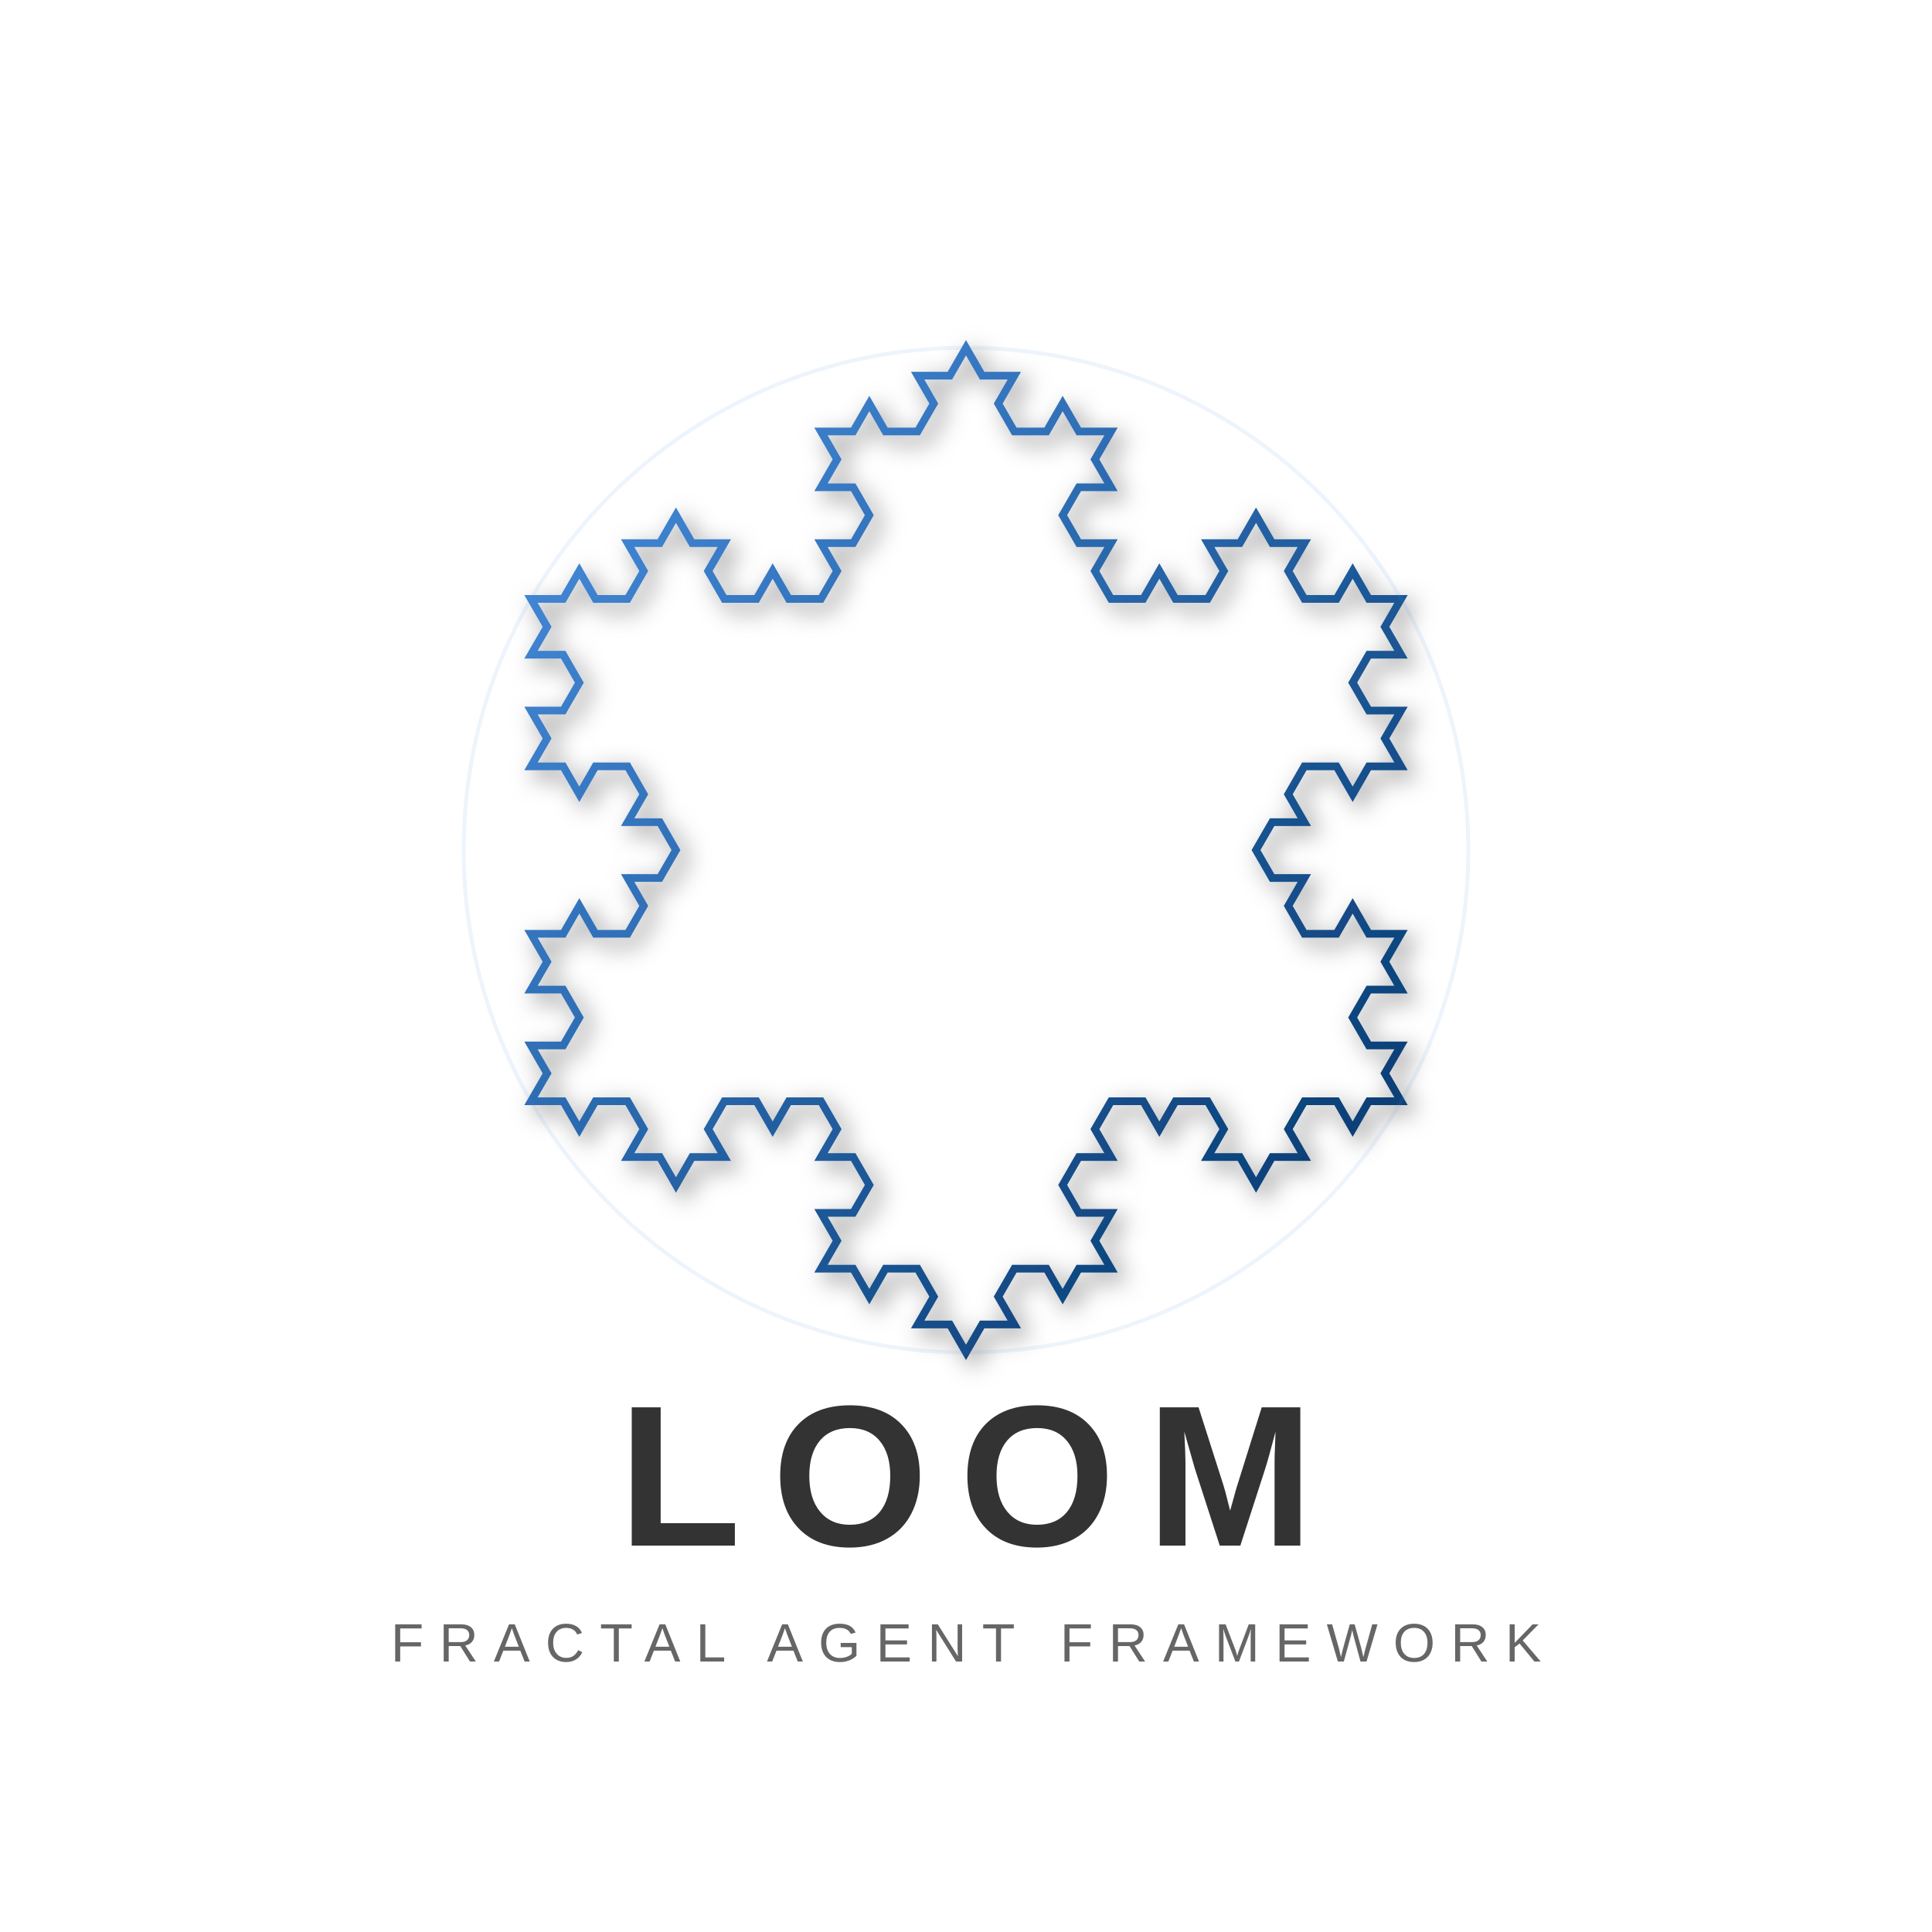
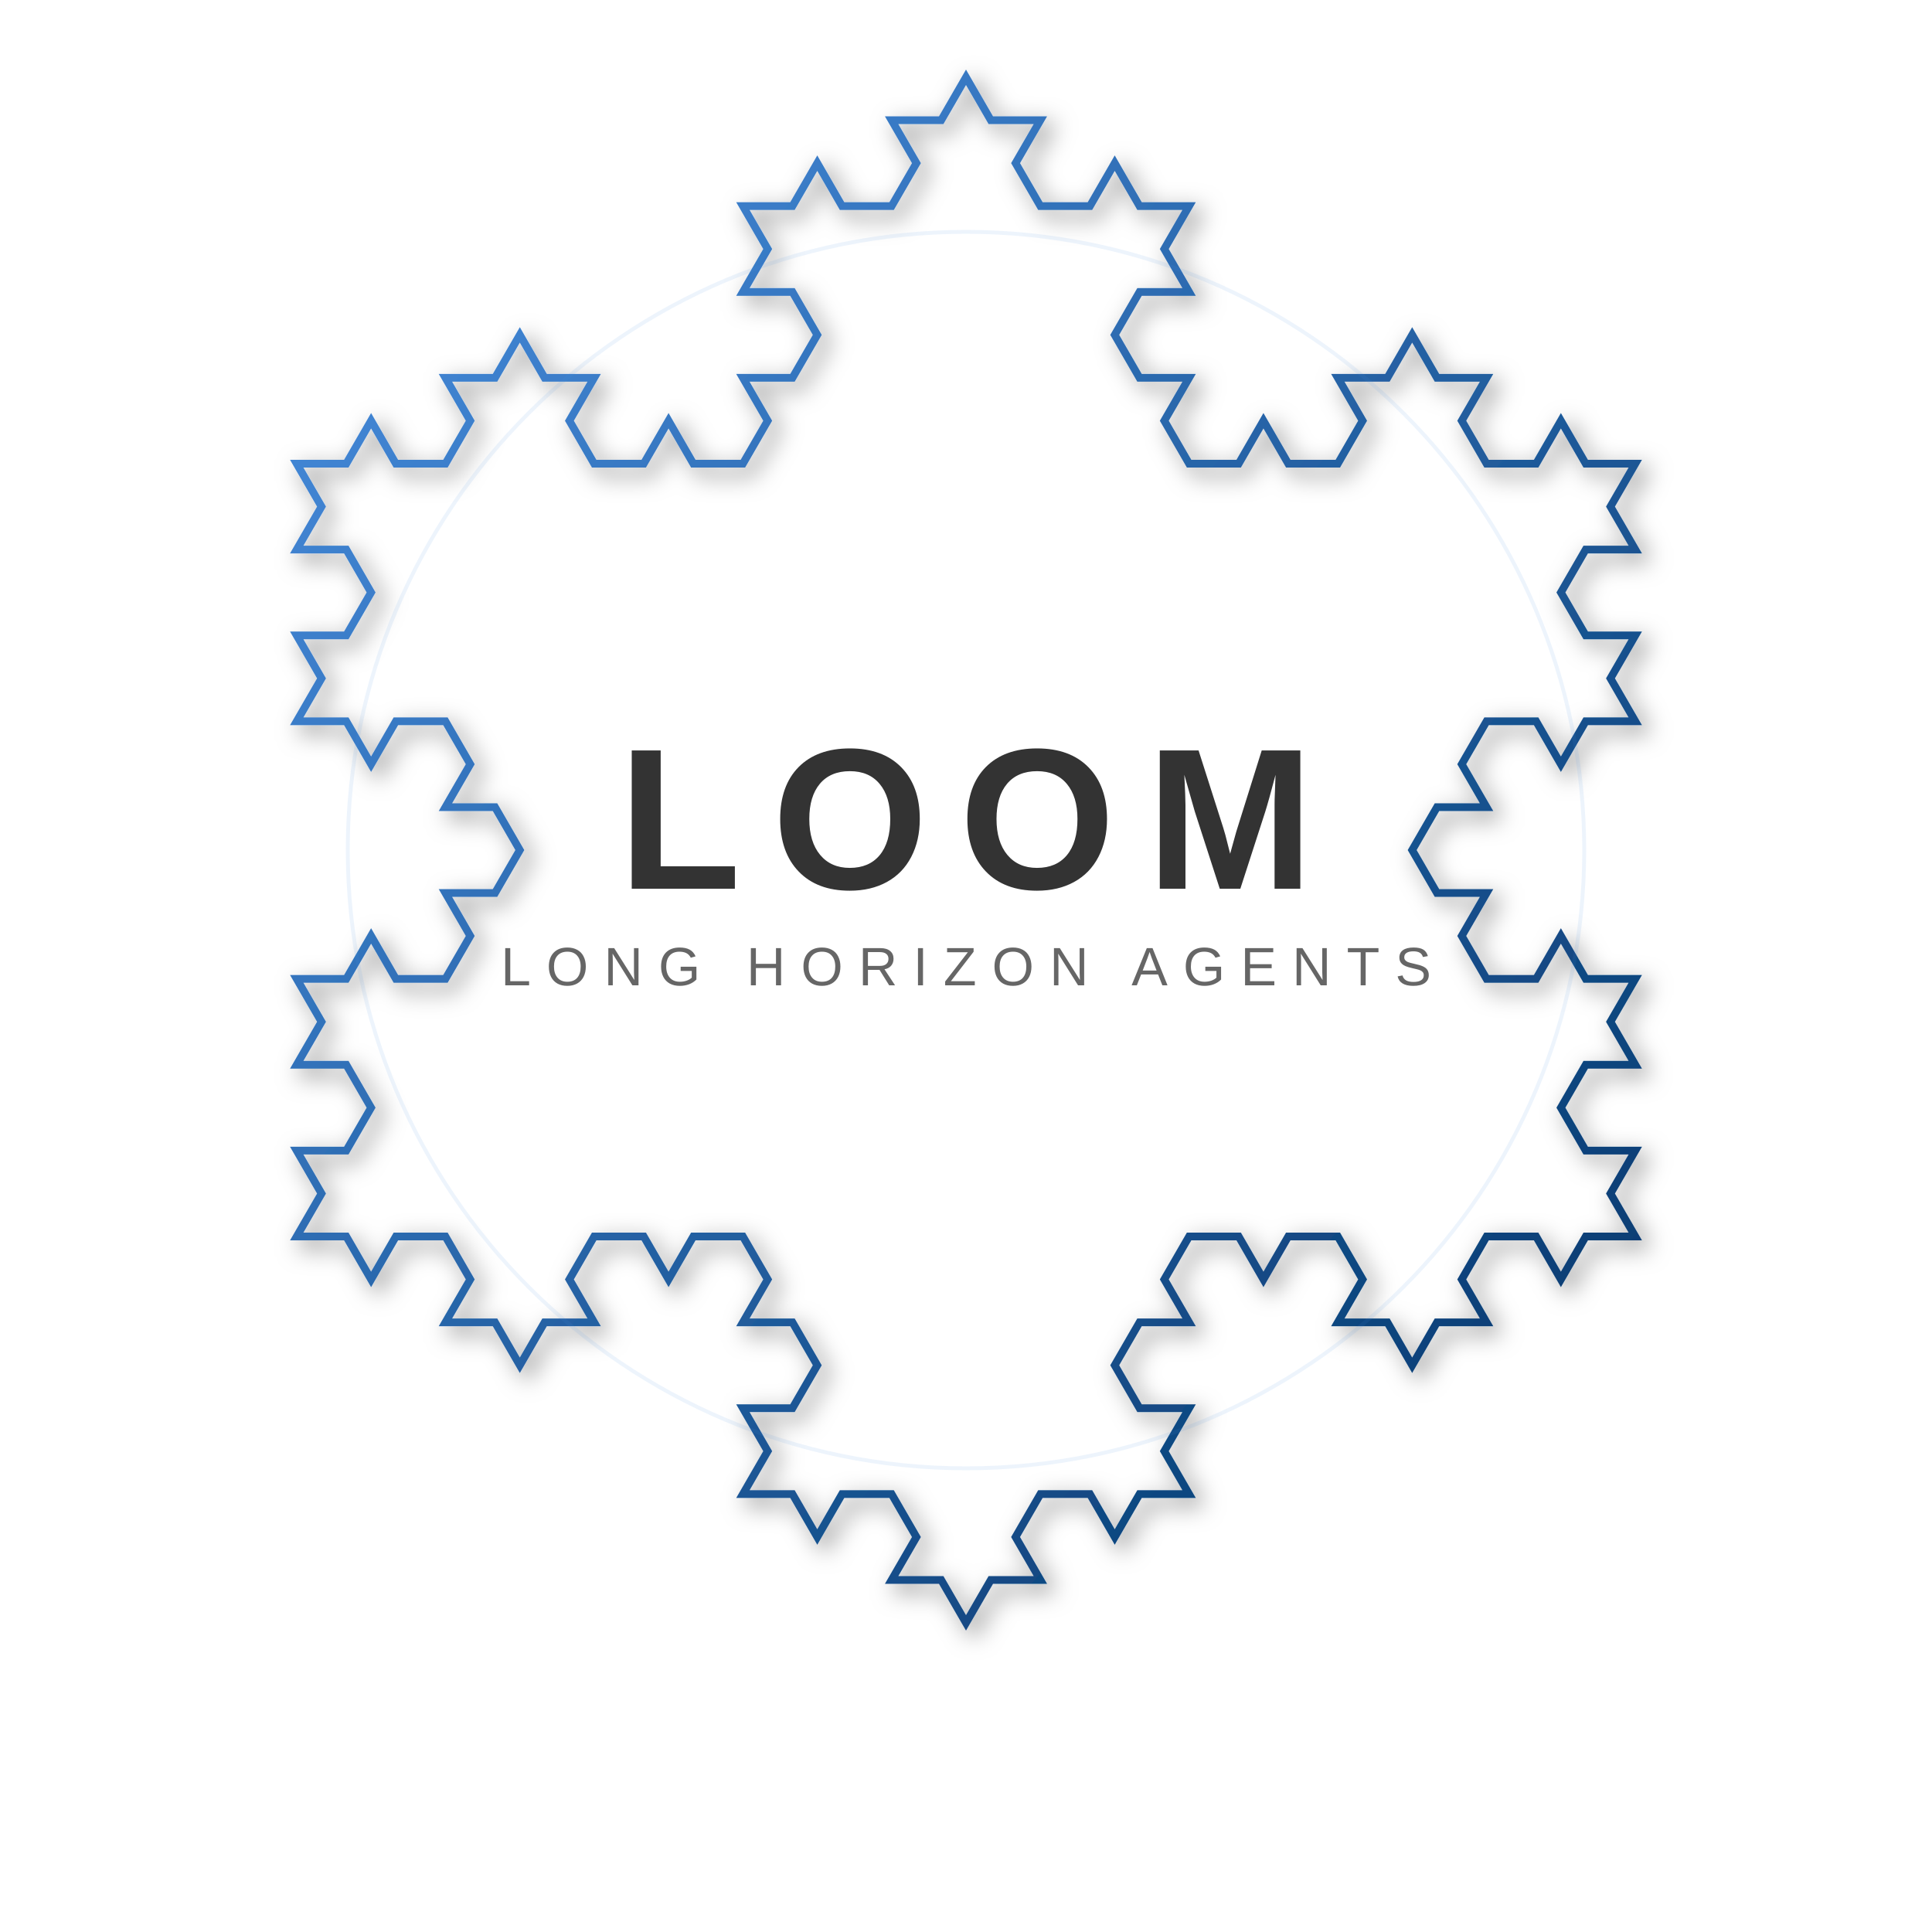
- <svg xmlns="http://www.w3.org/2000/svg" width="500" height="500" viewBox="0 0 500 500">
+ <svg xmlns="http://www.w3.org/2000/svg" width="400" height="400" viewBox="0 0 500 500">
  <defs>
    <linearGradient id="glow" x1="0%" y1="0%" x2="100%" y2="100%">
      <stop offset="0%" style="stop-color:#4a90e2;stop-opacity:1" />
      <stop offset="100%" style="stop-color:#003366;stop-opacity:1" />
    </linearGradient>
    <filter id="shadow" x="-20%" y="-20%" width="140%" height="140%">
      <feGaussianBlur in="SourceAlpha" stdDeviation="3" />
      <feOffset dx="2" dy="2" result="offsetblur" />
      <feComponentTransfer>
        <feFuncA type="linear" slope="0.5" />
      </feComponentTransfer>
      <feMerge>
        <feMergeNode />
        <feMergeNode in="SourceGraphic" />
      </feMerge>
    </filter>
  </defs>
  <rect width="500" height="500" fill="white" />
-   <path d="M 250.00,90.00 L 254.17,97.22 L 254.17,97.22 L 262.51,97.22 L 262.51,97.22 L 258.34,104.44 L 258.34,104.44 L 262.51,111.67 L 262.51,111.67 L 270.85,111.67 L 270.85,111.67 L 275.02,104.44 L 275.02,104.44 L 279.19,111.67 L 279.19,111.67 L 287.53,111.67 L 287.53,111.67 L 283.36,118.89 L 283.36,118.89 L 287.53,126.11 L 287.53,126.11 L 279.19,126.11 L 279.19,126.11 L 275.02,133.33 L 275.02,133.33 L 279.19,140.56 L 279.19,140.56 L 287.53,140.56 L 287.53,140.56 L 283.36,147.78 L 283.36,147.78 L 287.53,155.00 L 287.53,155.00 L 295.87,155.00 L 295.87,155.00 L 300.04,147.78 L 300.04,147.78 L 304.21,155.00 L 304.21,155.00 L 312.55,155.00 L 312.55,155.00 L 316.72,147.78 L 316.72,147.78 L 312.55,140.56 L 312.55,140.56 L 320.89,140.56 L 320.89,140.56 L 325.06,133.33 L 325.06,133.33 L 329.23,140.56 L 329.23,140.56 L 337.56,140.56 L 337.56,140.56 L 333.40,147.78 L 333.40,147.78 L 337.56,155.00 L 337.56,155.00 L 345.90,155.00 L 345.90,155.00 L 350.07,147.78 L 350.07,147.78 L 354.24,155.00 L 354.24,155.00 L 362.58,155.00 L 362.58,155.00 L 358.41,162.22 L 358.41,162.22 L 362.58,169.44 L 362.58,169.44 L 354.24,169.44 L 354.24,169.44 L 350.07,176.67 L 350.07,176.67 L 354.24,183.89 L 354.24,183.89 L 362.58,183.89 L 362.58,183.89 L 358.41,191.11 L 358.41,191.11 L 362.58,198.33 L 362.58,198.33 L 354.24,198.33 L 354.24,198.33 L 350.07,205.56 L 350.07,205.56 L 345.90,198.33 L 345.90,198.33 L 337.56,198.33 L 337.56,198.33 L 333.40,205.56 L 333.40,205.56 L 337.56,212.78 L 337.56,212.78 L 329.23,212.78 L 329.23,212.78 L 325.06,220.00 L 325.06,220.00 L 329.23,227.22 L 329.23,227.22 L 337.56,227.22 L 337.56,227.22 L 333.40,234.44 L 333.40,234.44 L 337.56,241.67 L 337.56,241.67 L 345.90,241.67 L 345.90,241.67 L 350.07,234.44 L 350.07,234.44 L 354.24,241.67 L 354.24,241.67 L 362.58,241.67 L 362.58,241.67 L 358.41,248.89 L 358.41,248.89 L 362.58,256.11 L 362.58,256.11 L 354.24,256.11 L 354.24,256.11 L 350.07,263.33 L 350.07,263.33 L 354.24,270.56 L 354.24,270.56 L 362.58,270.56 L 362.58,270.56 L 358.41,277.78 L 358.41,277.78 L 362.58,285.00 L 354.24,285.00 L 354.24,285.00 L 350.07,292.22 L 350.07,292.22 L 345.90,285.00 L 345.90,285.00 L 337.56,285.00 L 337.56,285.00 L 333.40,292.22 L 333.40,292.22 L 337.56,299.44 L 337.56,299.44 L 329.23,299.44 L 329.23,299.44 L 325.06,306.67 L 325.06,306.67 L 320.89,299.44 L 320.89,299.44 L 312.55,299.44 L 312.55,299.44 L 316.72,292.22 L 316.72,292.22 L 312.55,285.00 L 312.55,285.00 L 304.21,285.00 L 304.21,285.00 L 300.04,292.22 L 300.04,292.22 L 295.87,285.00 L 295.87,285.00 L 287.53,285.00 L 287.53,285.00 L 283.36,292.22 L 283.36,292.22 L 287.53,299.44 L 287.53,299.44 L 279.19,299.44 L 279.19,299.44 L 275.02,306.67 L 275.02,306.67 L 279.19,313.89 L 279.19,313.89 L 287.53,313.89 L 287.53,313.89 L 283.36,321.11 L 283.36,321.11 L 287.53,328.33 L 287.53,328.33 L 279.19,328.33 L 279.19,328.33 L 275.02,335.56 L 275.02,335.56 L 270.85,328.33 L 270.85,328.33 L 262.51,328.33 L 262.51,328.33 L 258.34,335.56 L 258.34,335.56 L 262.51,342.78 L 262.51,342.78 L 254.17,342.78 L 254.17,342.78 L 250.00,350.00 L 250.00,350.00 L 245.83,342.78 L 245.83,342.78 L 237.49,342.78 L 237.49,342.78 L 241.66,335.56 L 241.66,335.56 L 237.49,328.33 L 237.49,328.33 L 229.15,328.33 L 229.15,328.33 L 224.98,335.56 L 224.98,335.56 L 220.81,328.33 L 220.81,328.33 L 212.47,328.33 L 212.47,328.33 L 216.64,321.11 L 216.64,321.11 L 212.47,313.89 L 212.47,313.89 L 220.81,313.89 L 220.81,313.89 L 224.98,306.67 L 224.98,306.67 L 220.81,299.44 L 220.81,299.44 L 212.47,299.44 L 212.47,299.44 L 216.64,292.22 L 216.64,292.22 L 212.47,285.00 L 212.47,285.00 L 204.13,285.00 L 204.13,285.00 L 199.96,292.22 L 199.96,292.22 L 195.79,285.00 L 195.79,285.00 L 187.45,285.00 L 187.45,285.00 L 183.28,292.22 L 183.28,292.22 L 187.45,299.44 L 187.45,299.44 L 179.11,299.44 L 179.11,299.44 L 174.94,306.67 L 174.94,306.67 L 170.77,299.44 L 170.77,299.44 L 162.44,299.44 L 162.44,299.44 L 166.60,292.22 L 166.60,292.22 L 162.44,285.00 L 162.44,285.00 L 154.10,285.00 L 154.10,285.00 L 149.93,292.22 L 149.93,292.22 L 145.76,285.00 L 145.76,285.00 L 137.42,285.00 L 141.59,277.78 L 141.59,277.78 L 137.42,270.56 L 137.42,270.56 L 145.76,270.56 L 145.76,270.56 L 149.93,263.33 L 149.93,263.33 L 145.76,256.11 L 145.76,256.11 L 137.42,256.11 L 137.42,256.11 L 141.59,248.89 L 141.59,248.89 L 137.42,241.67 L 137.42,241.67 L 145.76,241.67 L 145.76,241.67 L 149.93,234.44 L 149.93,234.44 L 154.10,241.67 L 154.10,241.67 L 162.44,241.67 L 162.44,241.67 L 166.60,234.44 L 166.60,234.44 L 162.44,227.22 L 162.44,227.22 L 170.77,227.22 L 170.77,227.22 L 174.94,220.00 L 174.94,220.00 L 170.77,212.78 L 170.77,212.78 L 162.44,212.78 L 162.44,212.78 L 166.60,205.56 L 166.60,205.56 L 162.44,198.33 L 162.44,198.33 L 154.10,198.33 L 154.10,198.33 L 149.93,205.56 L 149.93,205.56 L 145.76,198.33 L 145.76,198.33 L 137.42,198.33 L 137.42,198.33 L 141.59,191.11 L 141.59,191.11 L 137.42,183.89 L 137.42,183.89 L 145.76,183.89 L 145.76,183.89 L 149.93,176.67 L 149.93,176.67 L 145.76,169.44 L 145.76,169.44 L 137.42,169.44 L 137.42,169.44 L 141.59,162.22 L 141.59,162.22 L 137.42,155.00 L 137.42,155.00 L 145.76,155.00 L 145.76,155.00 L 149.93,147.78 L 149.93,147.78 L 154.10,155.00 L 154.10,155.00 L 162.44,155.00 L 162.44,155.00 L 166.60,147.78 L 166.60,147.78 L 162.44,140.56 L 162.44,140.56 L 170.77,140.56 L 170.77,140.56 L 174.94,133.33 L 174.94,133.33 L 179.11,140.56 L 179.11,140.56 L 187.45,140.56 L 187.45,140.56 L 183.28,147.78 L 183.28,147.78 L 187.45,155.00 L 187.45,155.00 L 195.79,155.00 L 195.79,155.00 L 199.96,147.78 L 199.96,147.78 L 204.13,155.00 L 204.13,155.00 L 212.47,155.00 L 212.47,155.00 L 216.64,147.78 L 216.64,147.78 L 212.47,140.56 L 212.47,140.56 L 220.81,140.56 L 220.81,140.56 L 224.98,133.33 L 224.98,133.33 L 220.81,126.11 L 220.81,126.11 L 212.47,126.11 L 212.47,126.11 L 216.64,118.89 L 216.64,118.89 L 212.47,111.67 L 212.47,111.67 L 220.81,111.67 L 220.81,111.67 L 224.98,104.44 L 224.98,104.44 L 229.15,111.67 L 229.15,111.67 L 237.49,111.67 L 237.49,111.67 L 241.66,104.44 L 241.66,104.44 L 237.49,97.22 L 237.49,97.22 L 245.83,97.22 L 245.83,97.22 L 250.00,90.00 Z" stroke="url(#glow)" stroke-width="2" fill="none" filter="url(#shadow)" />
+   <path d="M 250.00,20.00 L 256.42,31.11 L 256.42,31.11 L 269.25,31.11 L 269.25,31.11 L 262.83,42.22 L 262.83,42.22 L 269.25,53.33 L 269.25,53.33 L 282.08,53.33 L 282.08,53.33 L 288.49,42.22 L 288.49,42.22 L 294.91,53.33 L 294.91,53.33 L 307.74,53.33 L 307.74,53.33 L 301.32,64.44 L 301.32,64.44 L 307.74,75.56 L 307.74,75.56 L 294.91,75.56 L 294.91,75.56 L 288.49,86.67 L 288.49,86.67 L 294.91,97.78 L 294.91,97.78 L 307.74,97.78 L 307.74,97.78 L 301.32,108.89 L 301.32,108.89 L 307.74,120.00 L 307.74,120.00 L 320.57,120.00 L 320.57,120.00 L 326.98,108.89 L 326.98,108.89 L 333.40,120.00 L 333.40,120.00 L 346.23,120.00 L 346.23,120.00 L 352.64,108.89 L 352.64,108.89 L 346.23,97.78 L 346.23,97.78 L 359.06,97.78 L 359.06,97.78 L 365.47,86.67 L 365.47,86.67 L 371.89,97.78 L 371.89,97.78 L 384.72,97.78 L 384.72,97.78 L 378.30,108.89 L 378.30,108.89 L 384.72,120.00 L 384.72,120.00 L 397.55,120.00 L 397.55,120.00 L 403.96,108.89 L 403.96,108.89 L 410.38,120.00 L 410.38,120.00 L 423.21,120.00 L 423.21,120.00 L 416.79,131.11 L 416.79,131.11 L 423.21,142.22 L 423.21,142.22 L 410.38,142.22 L 410.38,142.22 L 403.96,153.33 L 403.96,153.33 L 410.38,164.44 L 410.38,164.44 L 423.21,164.44 L 423.21,164.44 L 416.79,175.56 L 416.79,175.56 L 423.21,186.67 L 423.21,186.67 L 410.38,186.67 L 410.38,186.67 L 403.96,197.78 L 403.96,197.78 L 397.55,186.67 L 397.55,186.67 L 384.72,186.67 L 384.72,186.67 L 378.30,197.78 L 378.30,197.78 L 384.72,208.89 L 384.72,208.89 L 371.89,208.89 L 371.89,208.89 L 365.47,220.00 L 365.47,220.00 L 371.89,231.11 L 371.89,231.11 L 384.72,231.11 L 384.72,231.11 L 378.30,242.22 L 378.30,242.22 L 384.72,253.33 L 384.72,253.33 L 397.55,253.33 L 397.55,253.33 L 403.96,242.22 L 403.96,242.22 L 410.38,253.33 L 410.38,253.33 L 423.21,253.33 L 423.21,253.33 L 416.79,264.44 L 416.79,264.44 L 423.21,275.56 L 423.21,275.56 L 410.38,275.56 L 410.38,275.56 L 403.96,286.67 L 403.96,286.67 L 410.38,297.78 L 410.38,297.78 L 423.21,297.78 L 423.21,297.78 L 416.79,308.89 L 416.79,308.89 L 423.21,320.00 L 410.38,320.00 L 410.38,320.00 L 403.96,331.11 L 403.96,331.11 L 397.55,320.00 L 397.55,320.00 L 384.72,320.00 L 384.72,320.00 L 378.30,331.11 L 378.30,331.11 L 384.72,342.22 L 384.72,342.22 L 371.89,342.22 L 371.89,342.22 L 365.47,353.33 L 365.47,353.33 L 359.06,342.22 L 359.06,342.22 L 346.23,342.22 L 346.23,342.22 L 352.64,331.11 L 352.64,331.11 L 346.23,320.00 L 346.23,320.00 L 333.40,320.00 L 333.40,320.00 L 326.98,331.11 L 326.98,331.11 L 320.57,320.00 L 320.57,320.00 L 307.74,320.00 L 307.74,320.00 L 301.32,331.11 L 301.32,331.11 L 307.74,342.22 L 307.74,342.22 L 294.91,342.22 L 294.91,342.22 L 288.49,353.33 L 288.49,353.33 L 294.91,364.44 L 294.91,364.44 L 307.74,364.44 L 307.74,364.44 L 301.32,375.56 L 301.32,375.56 L 307.74,386.67 L 307.74,386.67 L 294.91,386.67 L 294.91,386.67 L 288.49,397.78 L 288.49,397.78 L 282.08,386.67 L 282.08,386.67 L 269.25,386.67 L 269.25,386.67 L 262.83,397.78 L 262.83,397.78 L 269.25,408.89 L 269.25,408.89 L 256.42,408.89 L 256.42,408.89 L 250.00,420.00 L 250.00,420.00 L 243.58,408.89 L 243.58,408.89 L 230.75,408.89 L 230.75,408.89 L 237.17,397.78 L 237.17,397.78 L 230.75,386.67 L 230.75,386.67 L 217.92,386.67 L 217.92,386.67 L 211.51,397.78 L 211.51,397.78 L 205.09,386.67 L 205.09,386.67 L 192.26,386.67 L 192.26,386.67 L 198.68,375.56 L 198.68,375.56 L 192.26,364.44 L 192.26,364.44 L 205.09,364.44 L 205.09,364.44 L 211.51,353.33 L 211.51,353.33 L 205.09,342.22 L 205.09,342.22 L 192.26,342.22 L 192.26,342.22 L 198.68,331.11 L 198.68,331.11 L 192.26,320.00 L 192.26,320.00 L 179.43,320.00 L 179.43,320.00 L 173.02,331.11 L 173.02,331.11 L 166.60,320.00 L 166.60,320.00 L 153.77,320.00 L 153.77,320.00 L 147.36,331.11 L 147.36,331.11 L 153.77,342.22 L 153.77,342.22 L 140.94,342.22 L 140.94,342.22 L 134.53,353.33 L 134.53,353.33 L 128.11,342.22 L 128.11,342.22 L 115.28,342.22 L 115.28,342.22 L 121.70,331.11 L 121.70,331.11 L 115.28,320.00 L 115.28,320.00 L 102.45,320.00 L 102.45,320.00 L 96.04,331.11 L 96.04,331.11 L 89.62,320.00 L 89.62,320.00 L 76.79,320.00 L 83.21,308.89 L 83.21,308.89 L 76.79,297.78 L 76.79,297.78 L 89.62,297.78 L 89.62,297.78 L 96.04,286.67 L 96.04,286.67 L 89.62,275.56 L 89.62,275.56 L 76.79,275.56 L 76.79,275.56 L 83.21,264.44 L 83.21,264.44 L 76.79,253.33 L 76.79,253.33 L 89.62,253.33 L 89.62,253.33 L 96.04,242.22 L 96.04,242.22 L 102.45,253.33 L 102.45,253.33 L 115.28,253.33 L 115.28,253.33 L 121.70,242.22 L 121.70,242.22 L 115.28,231.11 L 115.28,231.11 L 128.11,231.11 L 128.11,231.11 L 134.53,220.00 L 134.53,220.00 L 128.11,208.89 L 128.11,208.89 L 115.28,208.89 L 115.28,208.89 L 121.70,197.78 L 121.70,197.78 L 115.28,186.67 L 115.28,186.67 L 102.45,186.67 L 102.45,186.67 L 96.04,197.78 L 96.04,197.78 L 89.62,186.67 L 89.62,186.67 L 76.79,186.67 L 76.79,186.67 L 83.21,175.56 L 83.21,175.56 L 76.79,164.44 L 76.79,164.44 L 89.62,164.44 L 89.62,164.44 L 96.04,153.33 L 96.04,153.33 L 89.62,142.22 L 89.62,142.22 L 76.79,142.22 L 76.79,142.22 L 83.21,131.11 L 83.21,131.11 L 76.79,120.00 L 76.79,120.00 L 89.62,120.00 L 89.62,120.00 L 96.04,108.89 L 96.04,108.89 L 102.45,120.00 L 102.45,120.00 L 115.28,120.00 L 115.28,120.00 L 121.70,108.89 L 121.70,108.89 L 115.28,97.78 L 115.28,97.78 L 128.11,97.78 L 128.11,97.78 L 134.53,86.67 L 134.53,86.67 L 140.94,97.78 L 140.94,97.78 L 153.77,97.78 L 153.77,97.78 L 147.36,108.89 L 147.36,108.89 L 153.77,120.00 L 153.77,120.00 L 166.60,120.00 L 166.60,120.00 L 173.02,108.89 L 173.02,108.89 L 179.43,120.00 L 179.43,120.00 L 192.26,120.00 L 192.26,120.00 L 198.68,108.89 L 198.68,108.89 L 192.26,97.78 L 192.26,97.78 L 205.09,97.78 L 205.09,97.78 L 211.51,86.67 L 211.51,86.67 L 205.09,75.56 L 205.09,75.56 L 192.26,75.56 L 192.26,75.56 L 198.68,64.44 L 198.68,64.44 L 192.26,53.33 L 192.26,53.33 L 205.09,53.33 L 205.09,53.33 L 211.51,42.22 L 211.51,42.22 L 217.92,53.33 L 217.92,53.33 L 230.75,53.33 L 230.75,53.33 L 237.17,42.22 L 237.17,42.22 L 230.75,31.11 L 230.75,31.11 L 243.58,31.11 L 243.58,31.11 L 250.00,20.00 Z" stroke="url(#glow)" stroke-width="2" fill="none" filter="url(#shadow)" />
  <g opacity="0.1">
-     <circle cx="250" cy="220" r="130" stroke="#4a90e2" stroke-width="1" fill="none" />
+     <circle cx="250" cy="220" r="160" stroke="#4a90e2" stroke-width="1" fill="none" />
  </g>
-   <text x="250" y="400" font-family="Arial, Helvetica, sans-serif" font-size="52" font-weight="bold" fill="#333" text-anchor="middle" letter-spacing="8">LOOM</text>
-   <text x="250" y="430" font-family="Arial, Helvetica, sans-serif" font-size="14" fill="#666" text-anchor="middle" letter-spacing="4">FRACTAL AGENT FRAMEWORK</text>
+   <text x="250" y="230" font-family="Arial, Helvetica, sans-serif" font-size="52" font-weight="bold" fill="#333" text-anchor="middle" letter-spacing="8">LOOM</text>
+   <text x="250" y="255" font-family="Arial, Helvetica, sans-serif" font-size="14" fill="#666" text-anchor="middle" letter-spacing="4">LONG HORIZON AGENTS</text>
</svg>
